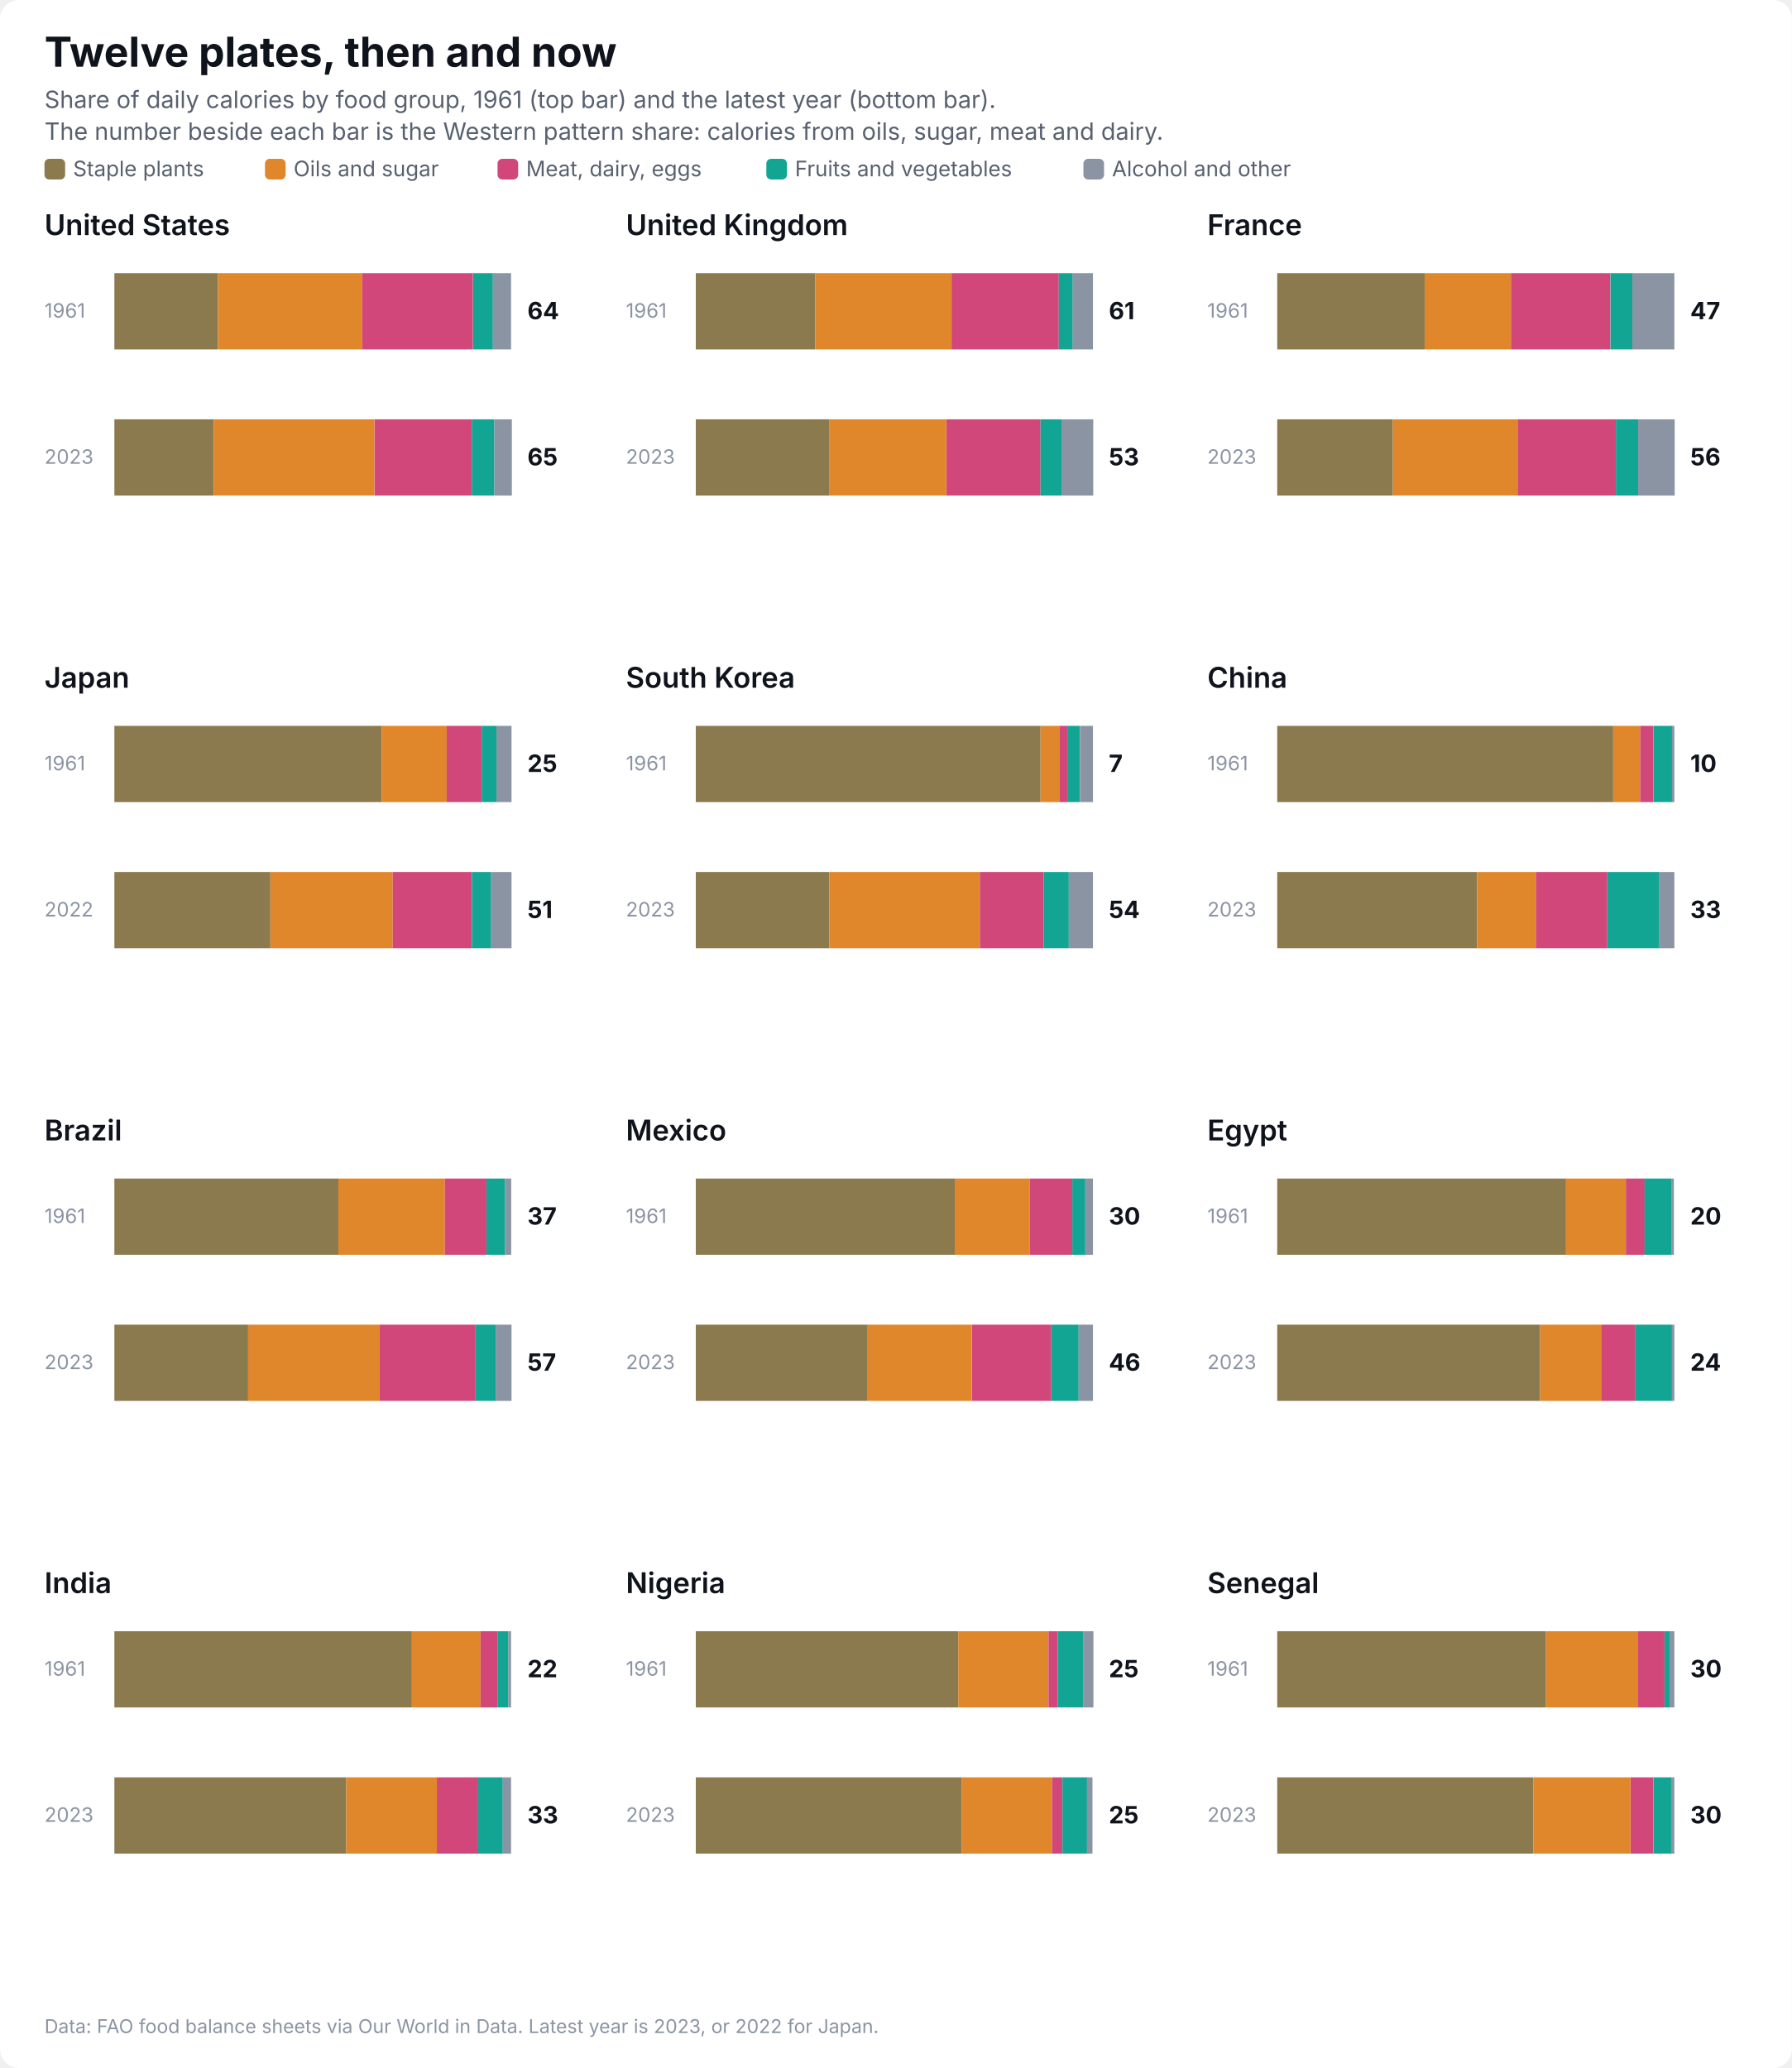
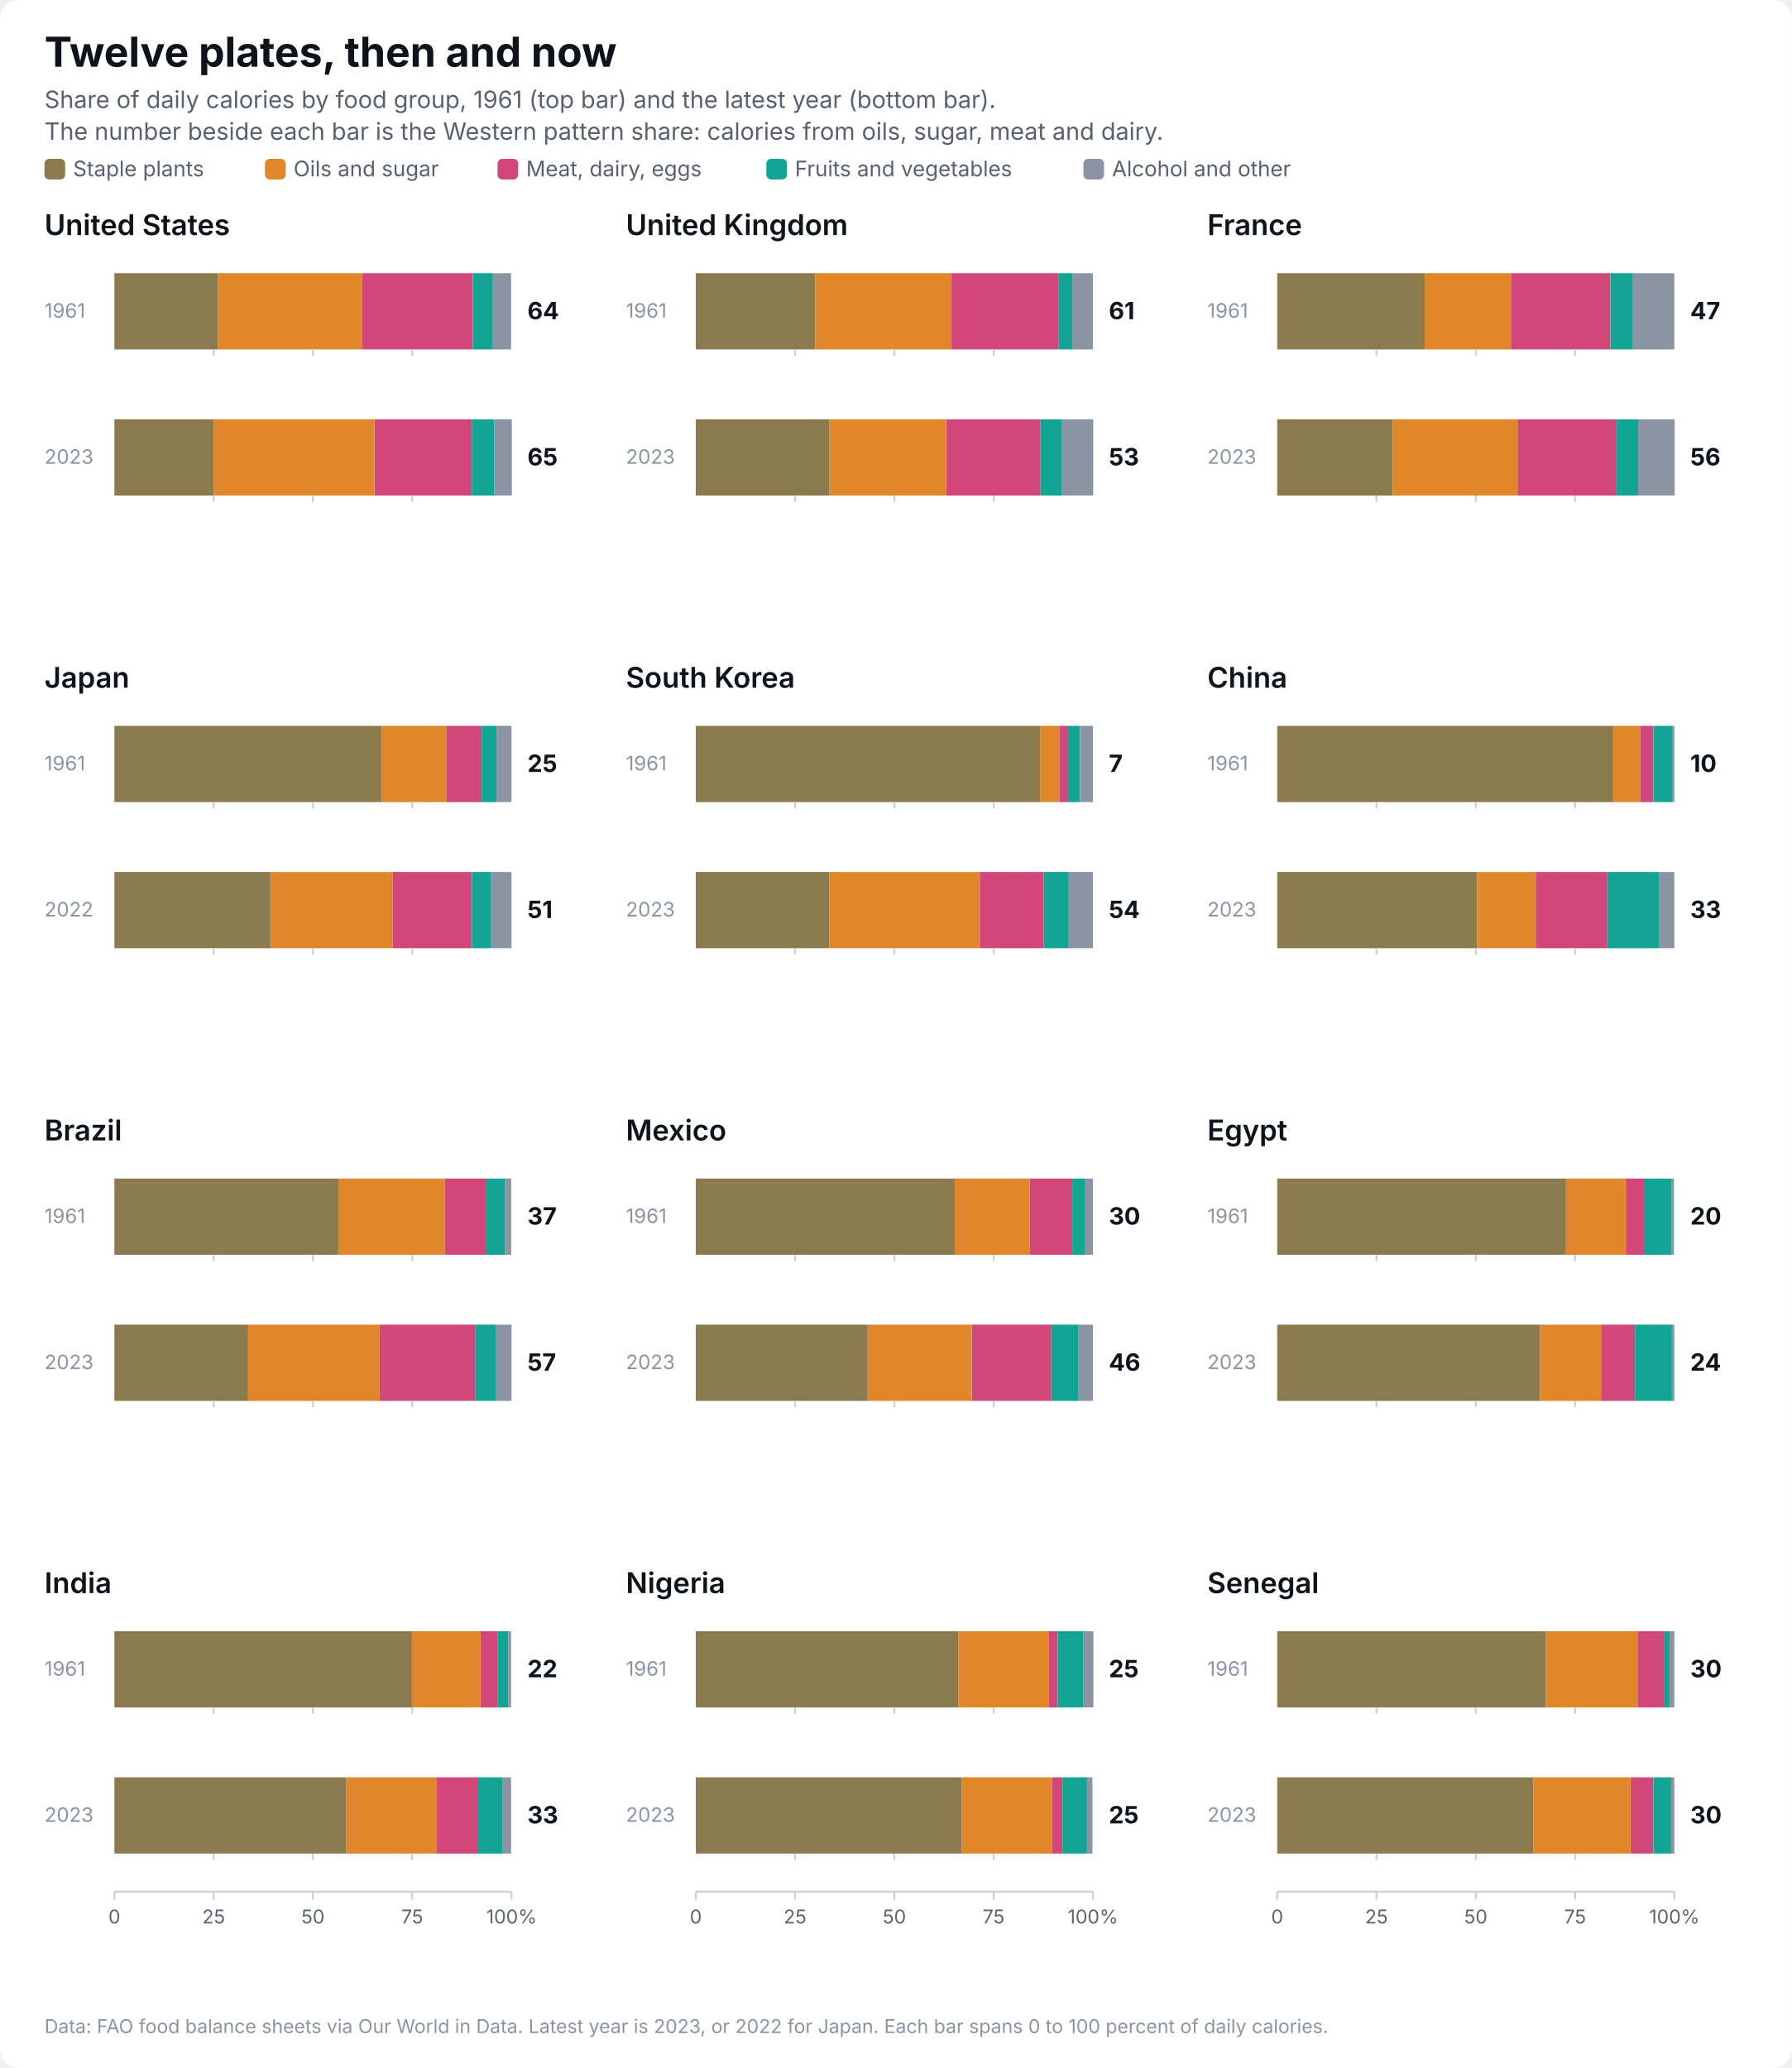
<svg xmlns="http://www.w3.org/2000/svg" viewBox="0 0 1128 1302" role="img" aria-label="Twelve countries shown as pairs of stacked bars, their diets in 1961 and in the most recent year, as shares of daily calories. Beside each bar is the share coming from oils, sugar, meat and dairy, the Western pattern. In 1961 that number is 64 for the United States but only 7 for South Korea and 10 for China. By 2023 South Korea reaches 54, China 33, and Brazil 57, while Nigeria and Senegal barely move. The plates converge toward the Western pattern.">
  <style>
 .bg{fill:#ffffff}
 .t{fill:#0f141c;font:700 26px system-ui,-apple-system,Segoe UI,sans-serif}
 .sub{fill:#586170;font:15px system-ui,-apple-system,Segoe UI,sans-serif}
 .cty{fill:#0f141c;font:600 18px system-ui,-apple-system,Segoe UI,sans-serif}
 .yr{fill:#8b94a3;font:12.5px system-ui,-apple-system,Segoe UI,sans-serif}
 .num{fill:#0f141c;font:700 15px system-ui,-apple-system,Segoe UI,sans-serif}
+  .axisl{stroke:#c7d0dc;stroke-width:1.2}
+  .tick2{fill:#5b6470;font:12px system-ui,-apple-system,Segoe UI,sans-serif}
 .lg{fill:#586170;font:13.5px system-ui,-apple-system,Segoe UI,sans-serif}
 .src{fill:#8b94a3;font:12px system-ui,-apple-system,Segoe UI,sans-serif}
 @media (prefers-color-scheme:dark){.bg{fill:#0f141c}.t{fill:#e7eef7}.sub{fill:#94a1b2}
-  .cty{fill:#e7eef7}.yr{fill:#6b7688}.num{fill:#e7eef7}.lg{fill:#94a1b2}.src{fill:#6b7688}}
+  .cty{fill:#e7eef7}.yr{fill:#6b7688}.num{fill:#e7eef7}.axisl{stroke:#33415a}.tick2{fill:#94a1b2}.lg{fill:#94a1b2}.src{fill:#6b7688}}
</style>
  <rect class="bg" width="1128" height="1302" rx="12" />
  <text class="t" x="28" y="42">Twelve plates, then and now</text>
  <text class="sub" x="28" y="68">Share of daily calories by food group, 1961 (top bar) and the latest year (bottom bar).</text>
  <text class="sub" x="28" y="88">The number beside each bar is the Western pattern share: calories from oils, sugar, meat and dairy.</text>
  <rect x="28" y="100" width="13" height="13" rx="3" fill="#8a7a4e" />
  <text class="lg" x="46" y="111">Staple plants</text>
  <rect x="166.8" y="100" width="13" height="13" rx="3" fill="#e0862b" />
  <text class="lg" x="184.8" y="111">Oils and sugar</text>
  <rect x="313.2" y="100" width="13" height="13" rx="3" fill="#d1477a" />
  <text class="lg" x="331.2" y="111">Meat, dairy, eggs</text>
  <rect x="482.4" y="100" width="13" height="13" rx="3" fill="#12a594" />
  <text class="lg" x="500.4" y="111">Fruits and vegetables</text>
  <rect x="682.0" y="100" width="13" height="13" rx="3" fill="#8b94a3" />
  <text class="lg" x="700.0" y="111">Alcohol and other</text>
  <text class="cty" x="28" y="148">United States</text>
  <text class="yr" x="28" y="200.0">1961</text>
  <rect x="72.0" y="172" width="65.2" height="48" fill="#8a7a4e" />
  <rect x="137.2" y="172" width="90.8" height="48" fill="#e0862b" />
  <rect x="228.0" y="172" width="69.7" height="48" fill="#d1477a" />
  <rect x="297.8" y="172" width="12.5" height="48" fill="#12a594" />
  <rect x="310.2" y="172" width="11.5" height="48" fill="#8b94a3" />
  <text class="num" x="332.0" y="201.0">64</text>
+   <line class="axisl" x1="134.5" y1="220" x2="134.5" y2="224" />
+   <line class="axisl" x1="197.0" y1="220" x2="197.0" y2="224" />
+   <line class="axisl" x1="259.5" y1="220" x2="259.5" y2="224" />
  <text class="yr" x="28" y="292.0">2023</text>
  <rect x="72.0" y="264" width="62.5" height="48" fill="#8a7a4e" />
  <rect x="134.5" y="264" width="101.2" height="48" fill="#e0862b" />
  <rect x="235.8" y="264" width="61.2" height="48" fill="#d1477a" />
  <rect x="297.0" y="264" width="14.2" height="48" fill="#12a594" />
  <rect x="311.2" y="264" width="11.0" height="48" fill="#8b94a3" />
  <text class="num" x="332.0" y="293.0">65</text>
+   <line class="axisl" x1="134.5" y1="312" x2="134.5" y2="316" />
+   <line class="axisl" x1="197.0" y1="312" x2="197.0" y2="316" />
+   <line class="axisl" x1="259.5" y1="312" x2="259.5" y2="316" />
  <text class="cty" x="394" y="148">United Kingdom</text>
  <text class="yr" x="394" y="200.0">1961</text>
  <rect x="438.0" y="172" width="75.2" height="48" fill="#8a7a4e" />
  <rect x="513.2" y="172" width="85.8" height="48" fill="#e0862b" />
  <rect x="599.0" y="172" width="67.5" height="48" fill="#d1477a" />
  <rect x="666.5" y="172" width="8.8" height="48" fill="#12a594" />
  <rect x="675.2" y="172" width="12.8" height="48" fill="#8b94a3" />
  <text class="num" x="698.0" y="201.0">61</text>
+   <line class="axisl" x1="500.5" y1="220" x2="500.5" y2="224" />
+   <line class="axisl" x1="563.0" y1="220" x2="563.0" y2="224" />
+   <line class="axisl" x1="625.5" y1="220" x2="625.5" y2="224" />
  <text class="yr" x="394" y="292.0">2023</text>
  <rect x="438.0" y="264" width="84.2" height="48" fill="#8a7a4e" />
  <rect x="522.2" y="264" width="73.5" height="48" fill="#e0862b" />
  <rect x="595.8" y="264" width="59.2" height="48" fill="#d1477a" />
  <rect x="655.0" y="264" width="13.2" height="48" fill="#12a594" />
  <rect x="668.2" y="264" width="20.0" height="48" fill="#8b94a3" />
  <text class="num" x="698.0" y="293.0">53</text>
+   <line class="axisl" x1="500.5" y1="312" x2="500.5" y2="316" />
+   <line class="axisl" x1="563.0" y1="312" x2="563.0" y2="316" />
+   <line class="axisl" x1="625.5" y1="312" x2="625.5" y2="316" />
  <text class="cty" x="760" y="148">France</text>
  <text class="yr" x="760" y="200.0">1961</text>
  <rect x="804.0" y="172" width="92.8" height="48" fill="#8a7a4e" />
  <rect x="896.8" y="172" width="54.5" height="48" fill="#e0862b" />
  <rect x="951.2" y="172" width="62.5" height="48" fill="#d1477a" />
  <rect x="1013.8" y="172" width="13.8" height="48" fill="#12a594" />
  <rect x="1027.5" y="172" width="26.5" height="48" fill="#8b94a3" />
  <text class="num" x="1064.0" y="201.0">47</text>
+   <line class="axisl" x1="866.5" y1="220" x2="866.5" y2="224" />
+   <line class="axisl" x1="929.0" y1="220" x2="929.0" y2="224" />
+   <line class="axisl" x1="991.5" y1="220" x2="991.5" y2="224" />
  <text class="yr" x="760" y="292.0">2023</text>
  <rect x="804.0" y="264" width="72.8" height="48" fill="#8a7a4e" />
  <rect x="876.8" y="264" width="78.8" height="48" fill="#e0862b" />
  <rect x="955.5" y="264" width="61.8" height="48" fill="#d1477a" />
  <rect x="1017.2" y="264" width="14.0" height="48" fill="#12a594" />
  <rect x="1031.2" y="264" width="23.0" height="48" fill="#8b94a3" />
  <text class="num" x="1064.0" y="293.0">56</text>
+   <line class="axisl" x1="866.5" y1="312" x2="866.5" y2="316" />
+   <line class="axisl" x1="929.0" y1="312" x2="929.0" y2="316" />
+   <line class="axisl" x1="991.5" y1="312" x2="991.5" y2="316" />
  <text class="cty" x="28" y="433">Japan</text>
  <text class="yr" x="28" y="485.0">1961</text>
  <rect x="72.0" y="457" width="168.2" height="48" fill="#8a7a4e" />
  <rect x="240.2" y="457" width="41.0" height="48" fill="#e0862b" />
  <rect x="281.2" y="457" width="22.0" height="48" fill="#d1477a" />
  <rect x="303.2" y="457" width="9.3" height="48" fill="#12a594" />
  <rect x="312.5" y="457" width="9.5" height="48" fill="#8b94a3" />
  <text class="num" x="332.0" y="486.0">25</text>
+   <line class="axisl" x1="134.5" y1="505" x2="134.5" y2="509" />
+   <line class="axisl" x1="197.0" y1="505" x2="197.0" y2="509" />
+   <line class="axisl" x1="259.5" y1="505" x2="259.5" y2="509" />
  <text class="yr" x="28" y="577.0">2022</text>
  <rect x="72.0" y="549" width="98.2" height="48" fill="#8a7a4e" />
  <rect x="170.2" y="549" width="77.0" height="48" fill="#e0862b" />
  <rect x="247.2" y="549" width="49.7" height="48" fill="#d1477a" />
  <rect x="297.0" y="549" width="12.2" height="48" fill="#12a594" />
  <rect x="309.2" y="549" width="12.8" height="48" fill="#8b94a3" />
  <text class="num" x="332.0" y="578.0">51</text>
+   <line class="axisl" x1="134.5" y1="597" x2="134.5" y2="601" />
+   <line class="axisl" x1="197.0" y1="597" x2="197.0" y2="601" />
+   <line class="axisl" x1="259.5" y1="597" x2="259.5" y2="601" />
  <text class="cty" x="394" y="433">South Korea</text>
  <text class="yr" x="394" y="485.0">1961</text>
  <rect x="438.0" y="457" width="217.0" height="48" fill="#8a7a4e" />
  <rect x="655.0" y="457" width="11.8" height="48" fill="#e0862b" />
  <rect x="666.8" y="457" width="5.5" height="48" fill="#d1477a" />
  <rect x="672.2" y="457" width="7.5" height="48" fill="#12a594" />
  <rect x="679.8" y="457" width="8.2" height="48" fill="#8b94a3" />
  <text class="num" x="698.0" y="486.0">7</text>
+   <line class="axisl" x1="500.5" y1="505" x2="500.5" y2="509" />
+   <line class="axisl" x1="563.0" y1="505" x2="563.0" y2="509" />
+   <line class="axisl" x1="625.5" y1="505" x2="625.5" y2="509" />
  <text class="yr" x="394" y="577.0">2023</text>
  <rect x="438.0" y="549" width="84.0" height="48" fill="#8a7a4e" />
  <rect x="522.0" y="549" width="94.8" height="48" fill="#e0862b" />
  <rect x="616.8" y="549" width="40.2" height="48" fill="#d1477a" />
  <rect x="657.0" y="549" width="15.8" height="48" fill="#12a594" />
  <rect x="672.8" y="549" width="15.2" height="48" fill="#8b94a3" />
  <text class="num" x="698.0" y="578.0">54</text>
+   <line class="axisl" x1="500.5" y1="597" x2="500.5" y2="601" />
+   <line class="axisl" x1="563.0" y1="597" x2="563.0" y2="601" />
+   <line class="axisl" x1="625.5" y1="597" x2="625.5" y2="601" />
  <text class="cty" x="760" y="433">China</text>
  <text class="yr" x="760" y="485.0">1961</text>
  <rect x="804.0" y="457" width="211.5" height="48" fill="#8a7a4e" />
  <rect x="1015.5" y="457" width="17.0" height="48" fill="#e0862b" />
  <rect x="1032.5" y="457" width="8.2" height="48" fill="#d1477a" />
  <rect x="1040.8" y="457" width="11.8" height="48" fill="#12a594" />
  <rect x="1052.5" y="457" width="1.5" height="48" fill="#8b94a3" />
  <text class="num" x="1064.0" y="486.0">10</text>
+   <line class="axisl" x1="866.5" y1="505" x2="866.5" y2="509" />
+   <line class="axisl" x1="929.0" y1="505" x2="929.0" y2="509" />
+   <line class="axisl" x1="991.5" y1="505" x2="991.5" y2="509" />
  <text class="yr" x="760" y="577.0">2023</text>
  <rect x="804.0" y="549" width="125.8" height="48" fill="#8a7a4e" />
  <rect x="929.8" y="549" width="37.0" height="48" fill="#e0862b" />
  <rect x="966.8" y="549" width="45.0" height="48" fill="#d1477a" />
  <rect x="1011.8" y="549" width="32.8" height="48" fill="#12a594" />
  <rect x="1044.5" y="549" width="9.5" height="48" fill="#8b94a3" />
  <text class="num" x="1064.0" y="578.0">33</text>
+   <line class="axisl" x1="866.5" y1="597" x2="866.5" y2="601" />
+   <line class="axisl" x1="929.0" y1="597" x2="929.0" y2="601" />
+   <line class="axisl" x1="991.5" y1="597" x2="991.5" y2="601" />
  <text class="cty" x="28" y="718">Brazil</text>
  <text class="yr" x="28" y="770.0">1961</text>
  <rect x="72.0" y="742" width="141.0" height="48" fill="#8a7a4e" />
  <rect x="213.0" y="742" width="67.0" height="48" fill="#e0862b" />
  <rect x="280.0" y="742" width="26.2" height="48" fill="#d1477a" />
  <rect x="306.2" y="742" width="11.8" height="48" fill="#12a594" />
  <rect x="318.0" y="742" width="3.8" height="48" fill="#8b94a3" />
  <text class="num" x="332.0" y="771.0">37</text>
+   <line class="axisl" x1="134.5" y1="790" x2="134.5" y2="794" />
+   <line class="axisl" x1="197.0" y1="790" x2="197.0" y2="794" />
+   <line class="axisl" x1="259.5" y1="790" x2="259.5" y2="794" />
  <text class="yr" x="28" y="862.0">2023</text>
  <rect x="72.0" y="834" width="84.2" height="48" fill="#8a7a4e" />
  <rect x="156.2" y="834" width="82.8" height="48" fill="#e0862b" />
  <rect x="239.0" y="834" width="60.3" height="48" fill="#d1477a" />
  <rect x="299.2" y="834" width="12.8" height="48" fill="#12a594" />
  <rect x="312.0" y="834" width="10.0" height="48" fill="#8b94a3" />
  <text class="num" x="332.0" y="863.0">57</text>
+   <line class="axisl" x1="134.5" y1="882" x2="134.5" y2="886" />
+   <line class="axisl" x1="197.0" y1="882" x2="197.0" y2="886" />
+   <line class="axisl" x1="259.5" y1="882" x2="259.5" y2="886" />
  <text class="cty" x="394" y="718">Mexico</text>
  <text class="yr" x="394" y="770.0">1961</text>
  <rect x="438.0" y="742" width="163.0" height="48" fill="#8a7a4e" />
  <rect x="601.0" y="742" width="47.2" height="48" fill="#e0862b" />
  <rect x="648.2" y="742" width="26.8" height="48" fill="#d1477a" />
  <rect x="675.0" y="742" width="8.2" height="48" fill="#12a594" />
  <rect x="683.2" y="742" width="4.8" height="48" fill="#8b94a3" />
  <text class="num" x="698.0" y="771.0">30</text>
+   <line class="axisl" x1="500.5" y1="790" x2="500.5" y2="794" />
+   <line class="axisl" x1="563.0" y1="790" x2="563.0" y2="794" />
+   <line class="axisl" x1="625.5" y1="790" x2="625.5" y2="794" />
  <text class="yr" x="394" y="862.0">2023</text>
  <rect x="438.0" y="834" width="108.2" height="48" fill="#8a7a4e" />
  <rect x="546.2" y="834" width="65.5" height="48" fill="#e0862b" />
  <rect x="611.8" y="834" width="50.0" height="48" fill="#d1477a" />
  <rect x="661.8" y="834" width="17.2" height="48" fill="#12a594" />
  <rect x="679.0" y="834" width="9.0" height="48" fill="#8b94a3" />
  <text class="num" x="698.0" y="863.0">46</text>
+   <line class="axisl" x1="500.5" y1="882" x2="500.5" y2="886" />
+   <line class="axisl" x1="563.0" y1="882" x2="563.0" y2="886" />
+   <line class="axisl" x1="625.5" y1="882" x2="625.5" y2="886" />
  <text class="cty" x="760" y="718">Egypt</text>
  <text class="yr" x="760" y="770.0">1961</text>
  <rect x="804.0" y="742" width="181.8" height="48" fill="#8a7a4e" />
  <rect x="985.8" y="742" width="37.8" height="48" fill="#e0862b" />
  <rect x="1023.5" y="742" width="11.8" height="48" fill="#d1477a" />
  <rect x="1035.2" y="742" width="17.2" height="48" fill="#12a594" />
  <rect x="1052.5" y="742" width="1.2" height="48" fill="#8b94a3" />
  <text class="num" x="1064.0" y="771.0">20</text>
+   <line class="axisl" x1="866.5" y1="790" x2="866.5" y2="794" />
+   <line class="axisl" x1="929.0" y1="790" x2="929.0" y2="794" />
+   <line class="axisl" x1="991.5" y1="790" x2="991.5" y2="794" />
  <text class="yr" x="760" y="862.0">2023</text>
  <rect x="804.0" y="834" width="165.5" height="48" fill="#8a7a4e" />
  <rect x="969.5" y="834" width="38.8" height="48" fill="#e0862b" />
  <rect x="1008.2" y="834" width="21.0" height="48" fill="#d1477a" />
  <rect x="1029.2" y="834" width="23.3" height="48" fill="#12a594" />
  <rect x="1052.5" y="834" width="1.5" height="48" fill="#8b94a3" />
  <text class="num" x="1064.0" y="863.0">24</text>
+   <line class="axisl" x1="866.5" y1="882" x2="866.5" y2="886" />
+   <line class="axisl" x1="929.0" y1="882" x2="929.0" y2="886" />
+   <line class="axisl" x1="991.5" y1="882" x2="991.5" y2="886" />
  <text class="cty" x="28" y="1003">India</text>
  <text class="yr" x="28" y="1055.0">1961</text>
  <rect x="72.0" y="1027" width="187.3" height="48" fill="#8a7a4e" />
  <rect x="259.2" y="1027" width="43.3" height="48" fill="#e0862b" />
  <rect x="302.5" y="1027" width="10.8" height="48" fill="#d1477a" />
  <rect x="313.2" y="1027" width="6.8" height="48" fill="#12a594" />
  <rect x="320.0" y="1027" width="1.7" height="48" fill="#8b94a3" />
  <text class="num" x="332.0" y="1056.0">22</text>
+   <line class="axisl" x1="134.5" y1="1075" x2="134.5" y2="1079" />
+   <line class="axisl" x1="197.0" y1="1075" x2="197.0" y2="1079" />
+   <line class="axisl" x1="259.5" y1="1075" x2="259.5" y2="1079" />
  <text class="yr" x="28" y="1147.0">2023</text>
  <rect x="72.0" y="1119" width="146.0" height="48" fill="#8a7a4e" />
  <rect x="218.0" y="1119" width="57.0" height="48" fill="#e0862b" />
  <rect x="275.0" y="1119" width="26.0" height="48" fill="#d1477a" />
  <rect x="301.0" y="1119" width="15.5" height="48" fill="#12a594" />
  <rect x="316.5" y="1119" width="5.2" height="48" fill="#8b94a3" />
  <text class="num" x="332.0" y="1148.0">33</text>
+   <line class="axisl" x1="134.5" y1="1167" x2="134.5" y2="1171" />
+   <line class="axisl" x1="197.0" y1="1167" x2="197.0" y2="1171" />
+   <line class="axisl" x1="259.5" y1="1167" x2="259.5" y2="1171" />
  <text class="cty" x="394" y="1003">Nigeria</text>
  <text class="yr" x="394" y="1055.0">1961</text>
  <rect x="438.0" y="1027" width="165.2" height="48" fill="#8a7a4e" />
  <rect x="603.2" y="1027" width="56.7" height="48" fill="#e0862b" />
  <rect x="660.0" y="1027" width="5.8" height="48" fill="#d1477a" />
  <rect x="665.8" y="1027" width="16.0" height="48" fill="#12a594" />
  <rect x="681.8" y="1027" width="6.5" height="48" fill="#8b94a3" />
  <text class="num" x="698.0" y="1056.0">25</text>
+   <line class="axisl" x1="500.5" y1="1075" x2="500.5" y2="1079" />
+   <line class="axisl" x1="563.0" y1="1075" x2="563.0" y2="1079" />
+   <line class="axisl" x1="625.5" y1="1075" x2="625.5" y2="1079" />
  <text class="yr" x="394" y="1147.0">2023</text>
  <rect x="438.0" y="1119" width="167.5" height="48" fill="#8a7a4e" />
  <rect x="605.5" y="1119" width="56.7" height="48" fill="#e0862b" />
  <rect x="662.2" y="1119" width="6.5" height="48" fill="#d1477a" />
  <rect x="668.8" y="1119" width="15.5" height="48" fill="#12a594" />
  <rect x="684.2" y="1119" width="3.5" height="48" fill="#8b94a3" />
  <text class="num" x="698.0" y="1148.0">25</text>
+   <line class="axisl" x1="500.5" y1="1167" x2="500.5" y2="1171" />
+   <line class="axisl" x1="563.0" y1="1167" x2="563.0" y2="1171" />
+   <line class="axisl" x1="625.5" y1="1167" x2="625.5" y2="1171" />
  <text class="cty" x="760" y="1003">Senegal</text>
  <text class="yr" x="760" y="1055.0">1961</text>
  <rect x="804.0" y="1027" width="169.2" height="48" fill="#8a7a4e" />
  <rect x="973.2" y="1027" width="57.5" height="48" fill="#e0862b" />
  <rect x="1030.8" y="1027" width="17.0" height="48" fill="#d1477a" />
  <rect x="1047.8" y="1027" width="3.3" height="48" fill="#12a594" />
  <rect x="1051.0" y="1027" width="3.0" height="48" fill="#8b94a3" />
  <text class="num" x="1064.0" y="1056.0">30</text>
+   <line class="axisl" x1="866.5" y1="1075" x2="866.5" y2="1079" />
+   <line class="axisl" x1="929.0" y1="1075" x2="929.0" y2="1079" />
+   <line class="axisl" x1="991.5" y1="1075" x2="991.5" y2="1079" />
  <text class="yr" x="760" y="1147.0">2023</text>
  <rect x="804.0" y="1119" width="161.2" height="48" fill="#8a7a4e" />
  <rect x="965.2" y="1119" width="61.2" height="48" fill="#e0862b" />
  <rect x="1026.5" y="1119" width="14.2" height="48" fill="#d1477a" />
  <rect x="1040.8" y="1119" width="11.2" height="48" fill="#12a594" />
  <rect x="1052.0" y="1119" width="2.0" height="48" fill="#8b94a3" />
  <text class="num" x="1064.0" y="1148.0">30</text>
-   <text class="src" x="28" y="1280">Data: FAO food balance sheets via Our World in Data. Latest year is 2023, or 2022 for Japan.</text>
+   <line class="axisl" x1="866.5" y1="1167" x2="866.5" y2="1171" />
+   <line class="axisl" x1="929.0" y1="1167" x2="929.0" y2="1171" />
+   <line class="axisl" x1="991.5" y1="1167" x2="991.5" y2="1171" />
+   <line class="axisl" x1="72" y1="1191" x2="322" y2="1191" />
+   <line class="axisl" x1="72.0" y1="1191" x2="72.0" y2="1196" />
+   <text class="tick2" x="72.0" y="1211" text-anchor="middle">0</text>
+   <line class="axisl" x1="134.5" y1="1191" x2="134.5" y2="1196" />
+   <text class="tick2" x="134.5" y="1211" text-anchor="middle">25</text>
+   <line class="axisl" x1="197.0" y1="1191" x2="197.0" y2="1196" />
+   <text class="tick2" x="197.0" y="1211" text-anchor="middle">50</text>
+   <line class="axisl" x1="259.5" y1="1191" x2="259.5" y2="1196" />
+   <text class="tick2" x="259.5" y="1211" text-anchor="middle">75</text>
+   <line class="axisl" x1="322.0" y1="1191" x2="322.0" y2="1196" />
+   <text class="tick2" x="322.0" y="1211" text-anchor="middle">100%</text>
+   <line class="axisl" x1="438" y1="1191" x2="688" y2="1191" />
+   <line class="axisl" x1="438.0" y1="1191" x2="438.0" y2="1196" />
+   <text class="tick2" x="438.0" y="1211" text-anchor="middle">0</text>
+   <line class="axisl" x1="500.5" y1="1191" x2="500.5" y2="1196" />
+   <text class="tick2" x="500.5" y="1211" text-anchor="middle">25</text>
+   <line class="axisl" x1="563.0" y1="1191" x2="563.0" y2="1196" />
+   <text class="tick2" x="563.0" y="1211" text-anchor="middle">50</text>
+   <line class="axisl" x1="625.5" y1="1191" x2="625.5" y2="1196" />
+   <text class="tick2" x="625.5" y="1211" text-anchor="middle">75</text>
+   <line class="axisl" x1="688.0" y1="1191" x2="688.0" y2="1196" />
+   <text class="tick2" x="688.0" y="1211" text-anchor="middle">100%</text>
+   <line class="axisl" x1="804" y1="1191" x2="1054" y2="1191" />
+   <line class="axisl" x1="804.0" y1="1191" x2="804.0" y2="1196" />
+   <text class="tick2" x="804.0" y="1211" text-anchor="middle">0</text>
+   <line class="axisl" x1="866.5" y1="1191" x2="866.5" y2="1196" />
+   <text class="tick2" x="866.5" y="1211" text-anchor="middle">25</text>
+   <line class="axisl" x1="929.0" y1="1191" x2="929.0" y2="1196" />
+   <text class="tick2" x="929.0" y="1211" text-anchor="middle">50</text>
+   <line class="axisl" x1="991.5" y1="1191" x2="991.5" y2="1196" />
+   <text class="tick2" x="991.5" y="1211" text-anchor="middle">75</text>
+   <line class="axisl" x1="1054.0" y1="1191" x2="1054.0" y2="1196" />
+   <text class="tick2" x="1054.0" y="1211" text-anchor="middle">100%</text>
+   <text class="src" x="28" y="1280">Data: FAO food balance sheets via Our World in Data. Latest year is 2023, or 2022 for Japan. Each bar spans 0 to 100 percent of daily calories.</text>
</svg>
